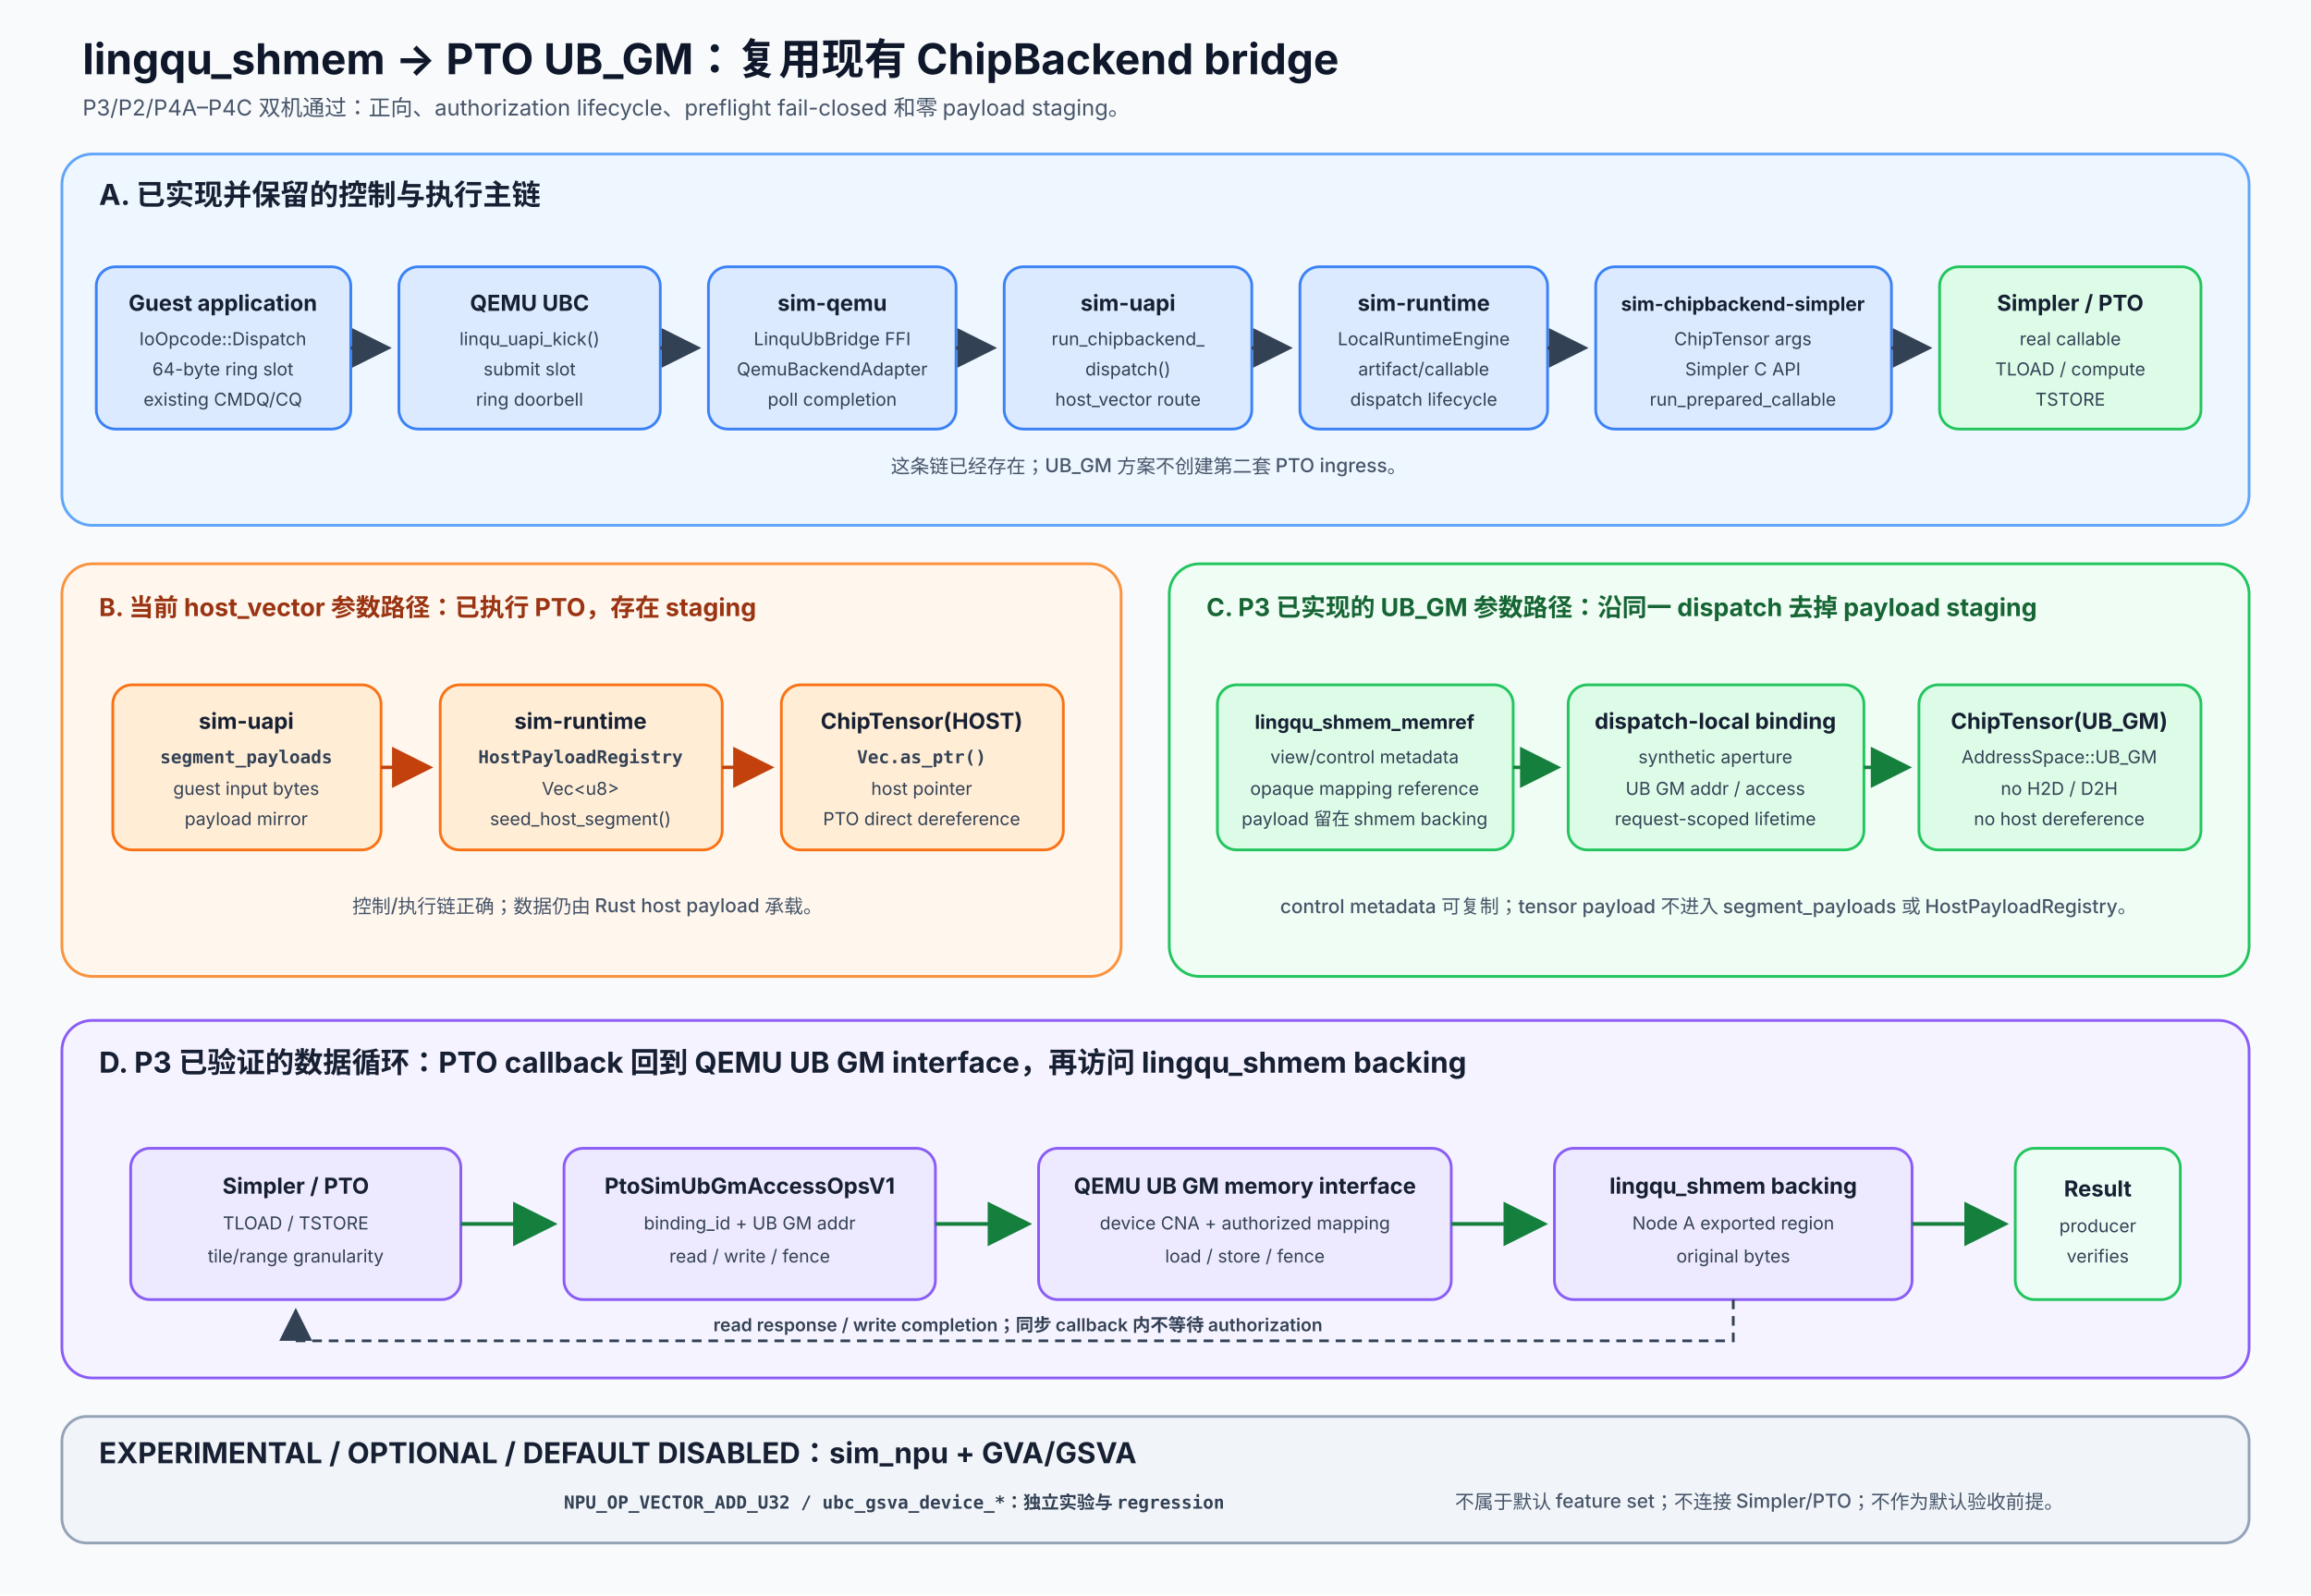
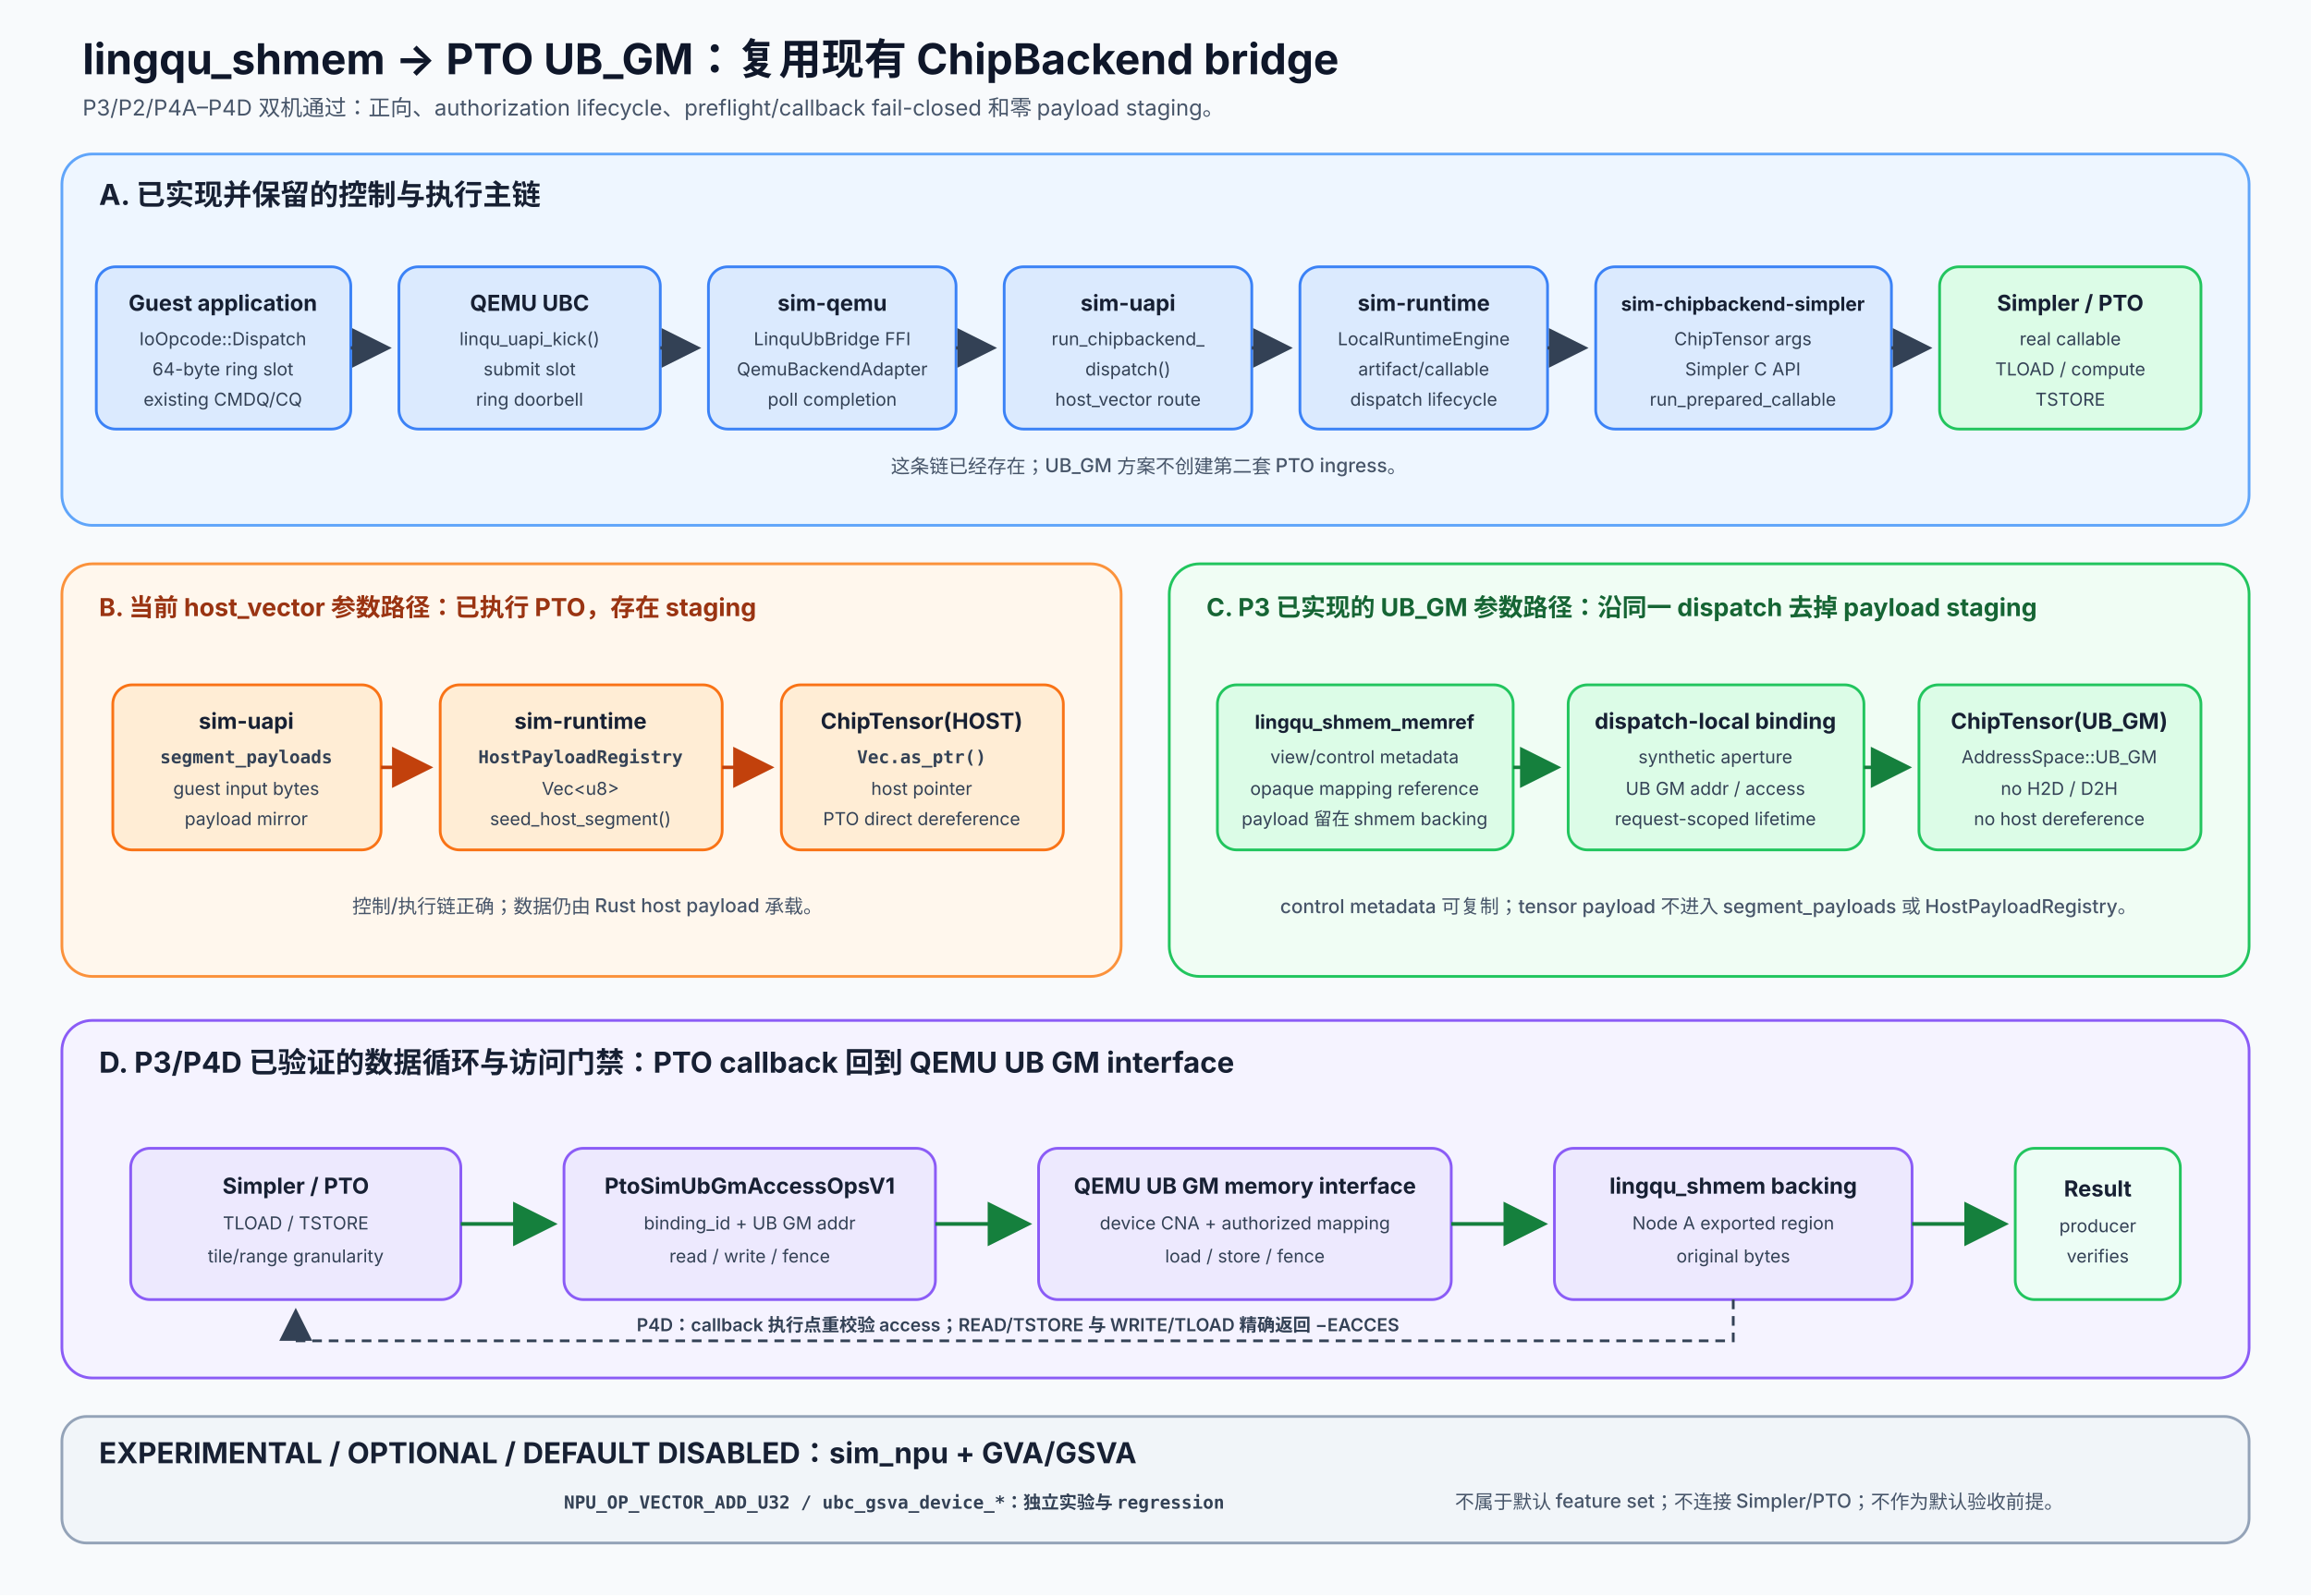
<svg xmlns="http://www.w3.org/2000/svg" width="1680" height="1160" viewBox="0 0 1680 1160" role="img" aria-labelledby="title desc">
  <defs>
    <marker id="arrow" markerWidth="12" markerHeight="12" refX="10" refY="6" orient="auto" markerUnits="strokeWidth">
      <path d="M0,0 L12,6 L0,12 z" fill="#334155" />
    </marker>
    <marker id="arrow-green" markerWidth="12" markerHeight="12" refX="10" refY="6" orient="auto" markerUnits="strokeWidth">
      <path d="M0,0 L12,6 L0,12 z" fill="#15803d" />
    </marker>
    <marker id="arrow-orange" markerWidth="12" markerHeight="12" refX="10" refY="6" orient="auto" markerUnits="strokeWidth">
      <path d="M0,0 L12,6 L0,12 z" fill="#c2410c" />
    </marker>
    <style>
      .title { font: 700 31px -apple-system, BlinkMacSystemFont, "Segoe UI", sans-serif; fill: #0f172a; }
      .subtitle { font: 400 16px -apple-system, BlinkMacSystemFont, "Segoe UI", sans-serif; fill: #475569; }
      .lane-title { font: 700 21px -apple-system, BlinkMacSystemFont, "Segoe UI", sans-serif; fill: #172033; }
      .box-title { font: 700 16px -apple-system, BlinkMacSystemFont, "Segoe UI", sans-serif; fill: #172033; }
      .box-title-small { font: 700 14px -apple-system, BlinkMacSystemFont, "Segoe UI", sans-serif; fill: #172033; }
      .box-text { font: 400 13px -apple-system, BlinkMacSystemFont, "Segoe UI", sans-serif; fill: #334155; }
      .edge-text { font: 600 13px -apple-system, BlinkMacSystemFont, "Segoe UI", sans-serif; fill: #334155; }
      .current-title { font: 700 18px -apple-system, BlinkMacSystemFont, "Segoe UI", sans-serif; fill: #9a3412; }
      .target-title { font: 700 18px -apple-system, BlinkMacSystemFont, "Segoe UI", sans-serif; fill: #166534; }
      .note { font: 500 14px -apple-system, BlinkMacSystemFont, "Segoe UI", sans-serif; fill: #475569; }
      .mono { font: 600 13px ui-monospace, SFMono-Regular, Menlo, monospace; fill: #334155; }
    </style>
  </defs>
  <rect width="1680" height="1160" fill="#f8fafc" />
  <text x="60" y="54" class="title">lingqu_shmem → PTO UB_GM：复用现有 ChipBackend bridge</text>
-   <text x="60" y="84" class="subtitle">P3/P2/P4A–P4C 双机通过：正向、authorization lifecycle、preflight fail-closed 和零 payload staging。</text>
+   <text x="60" y="84" class="subtitle">P3/P2/P4A–P4D 双机通过：正向、authorization lifecycle、preflight/callback fail-closed 和零 payload staging。</text>
  <rect x="45" y="112" width="1590" height="270" rx="22" fill="#eef6ff" stroke="#60a5fa" stroke-width="2" />
  <text x="72" y="149" class="lane-title">A. 已实现并保留的控制与执行主链</text>
  <g>
    <rect x="70" y="194" width="185" height="118" rx="14" fill="#dbeafe" stroke="#3b82f6" stroke-width="2" />
    <text x="162" y="226" text-anchor="middle" class="box-title">Guest application</text>
    <text x="162" y="251" text-anchor="middle" class="box-text">IoOpcode::Dispatch</text>
    <text x="162" y="273" text-anchor="middle" class="box-text">64-byte ring slot</text>
    <text x="162" y="295" text-anchor="middle" class="box-text">existing CMDQ/CQ</text>
    <rect x="290" y="194" width="190" height="118" rx="14" fill="#dbeafe" stroke="#3b82f6" stroke-width="2" />
    <text x="385" y="226" text-anchor="middle" class="box-title">QEMU UBC</text>
    <text x="385" y="251" text-anchor="middle" class="box-text">linqu_uapi_kick()</text>
    <text x="385" y="273" text-anchor="middle" class="box-text">submit slot</text>
    <text x="385" y="295" text-anchor="middle" class="box-text">ring doorbell</text>
    <rect x="515" y="194" width="180" height="118" rx="14" fill="#dbeafe" stroke="#3b82f6" stroke-width="2" />
    <text x="605" y="226" text-anchor="middle" class="box-title">sim-qemu</text>
    <text x="605" y="251" text-anchor="middle" class="box-text">LinquUbBridge FFI</text>
    <text x="605" y="273" text-anchor="middle" class="box-text">QemuBackendAdapter</text>
    <text x="605" y="295" text-anchor="middle" class="box-text">poll completion</text>
    <rect x="730" y="194" width="180" height="118" rx="14" fill="#dbeafe" stroke="#3b82f6" stroke-width="2" />
    <text x="820" y="226" text-anchor="middle" class="box-title">sim-uapi</text>
    <text x="820" y="251" text-anchor="middle" class="box-text">run_chipbackend_</text>
    <text x="820" y="273" text-anchor="middle" class="box-text">dispatch()</text>
    <text x="820" y="295" text-anchor="middle" class="box-text">host_vector route</text>
    <rect x="945" y="194" width="180" height="118" rx="14" fill="#dbeafe" stroke="#3b82f6" stroke-width="2" />
    <text x="1035" y="226" text-anchor="middle" class="box-title">sim-runtime</text>
    <text x="1035" y="251" text-anchor="middle" class="box-text">LocalRuntimeEngine</text>
    <text x="1035" y="273" text-anchor="middle" class="box-text">artifact/callable</text>
    <text x="1035" y="295" text-anchor="middle" class="box-text">dispatch lifecycle</text>
    <rect x="1160" y="194" width="215" height="118" rx="14" fill="#dbeafe" stroke="#3b82f6" stroke-width="2" />
    <text x="1267" y="226" text-anchor="middle" class="box-title-small">sim-chipbackend-simpler</text>
    <text x="1267" y="251" text-anchor="middle" class="box-text">ChipTensor args</text>
    <text x="1267" y="273" text-anchor="middle" class="box-text">Simpler C API</text>
    <text x="1267" y="295" text-anchor="middle" class="box-text">run_prepared_callable</text>
    <rect x="1410" y="194" width="190" height="118" rx="14" fill="#dcfce7" stroke="#22c55e" stroke-width="2" />
    <text x="1505" y="226" text-anchor="middle" class="box-title">Simpler / PTO</text>
    <text x="1505" y="251" text-anchor="middle" class="box-text">real callable</text>
    <text x="1505" y="273" text-anchor="middle" class="box-text">TLOAD / compute</text>
    <text x="1505" y="295" text-anchor="middle" class="box-text">TSTORE</text>
  </g>
  <path d="M255 253 H280" stroke="#334155" stroke-width="2.4" fill="none" marker-end="url(#arrow)" />
  <path d="M480 253 H505" stroke="#334155" stroke-width="2.4" fill="none" marker-end="url(#arrow)" />
  <path d="M695 253 H720" stroke="#334155" stroke-width="2.4" fill="none" marker-end="url(#arrow)" />
  <path d="M910 253 H935" stroke="#334155" stroke-width="2.4" fill="none" marker-end="url(#arrow)" />
  <path d="M1125 253 H1150" stroke="#334155" stroke-width="2.4" fill="none" marker-end="url(#arrow)" />
  <path d="M1375 253 H1400" stroke="#334155" stroke-width="2.4" fill="none" marker-end="url(#arrow)" />
  <text x="835" y="344" text-anchor="middle" class="note">这条链已经存在；UB_GM 方案不创建第二套 PTO ingress。</text>
  <rect x="45" y="410" width="770" height="300" rx="22" fill="#fff7ed" stroke="#fb923c" stroke-width="2" />
  <text x="72" y="448" class="current-title">B. 当前 host_vector 参数路径：已执行 PTO，存在 staging</text>
  <rect x="82" y="498" width="195" height="120" rx="14" fill="#ffedd5" stroke="#f97316" stroke-width="2" />
  <text x="179" y="530" text-anchor="middle" class="box-title">sim-uapi</text>
  <text x="179" y="555" text-anchor="middle" class="mono">segment_payloads</text>
  <text x="179" y="578" text-anchor="middle" class="box-text">guest input bytes</text>
  <text x="179" y="600" text-anchor="middle" class="box-text">payload mirror</text>
  <rect x="320" y="498" width="205" height="120" rx="14" fill="#ffedd5" stroke="#f97316" stroke-width="2" />
  <text x="422" y="530" text-anchor="middle" class="box-title">sim-runtime</text>
  <text x="422" y="555" text-anchor="middle" class="mono">HostPayloadRegistry</text>
  <text x="422" y="578" text-anchor="middle" class="box-text">Vec&lt;u8&gt;</text>
  <text x="422" y="600" text-anchor="middle" class="box-text">seed_host_segment()</text>
  <rect x="568" y="498" width="205" height="120" rx="14" fill="#ffedd5" stroke="#f97316" stroke-width="2" />
  <text x="670" y="530" text-anchor="middle" class="box-title">ChipTensor(HOST)</text>
  <text x="670" y="555" text-anchor="middle" class="mono">Vec.as_ptr()</text>
  <text x="670" y="578" text-anchor="middle" class="box-text">host pointer</text>
  <text x="670" y="600" text-anchor="middle" class="box-text">PTO direct dereference</text>
  <path d="M277 558 H310" stroke="#c2410c" stroke-width="2.5" fill="none" marker-end="url(#arrow-orange)" />
  <path d="M525 558 H558" stroke="#c2410c" stroke-width="2.5" fill="none" marker-end="url(#arrow-orange)" />
  <text x="427" y="664" text-anchor="middle" class="note">控制/执行链正确；数据仍由 Rust host payload 承载。</text>
  <rect x="850" y="410" width="785" height="300" rx="22" fill="#f0fdf4" stroke="#22c55e" stroke-width="2" />
  <text x="877" y="448" class="target-title">C. P3 已实现的 UB_GM 参数路径：沿同一 dispatch 去掉 payload staging</text>
  <rect x="885" y="498" width="215" height="120" rx="14" fill="#dcfce7" stroke="#22c55e" stroke-width="2" />
  <text x="992" y="530" text-anchor="middle" class="box-title-small">lingqu_shmem_memref</text>
  <text x="992" y="555" text-anchor="middle" class="box-text">view/control metadata</text>
  <text x="992" y="578" text-anchor="middle" class="box-text">opaque mapping reference</text>
  <text x="992" y="600" text-anchor="middle" class="box-text">payload 留在 shmem backing</text>
  <rect x="1140" y="498" width="215" height="120" rx="14" fill="#dcfce7" stroke="#22c55e" stroke-width="2" />
  <text x="1247" y="530" text-anchor="middle" class="box-title">dispatch-local binding</text>
  <text x="1247" y="555" text-anchor="middle" class="box-text">synthetic aperture</text>
  <text x="1247" y="578" text-anchor="middle" class="box-text">UB GM addr / access</text>
  <text x="1247" y="600" text-anchor="middle" class="box-text">request-scoped lifetime</text>
  <rect x="1395" y="498" width="205" height="120" rx="14" fill="#dcfce7" stroke="#22c55e" stroke-width="2" />
  <text x="1497" y="530" text-anchor="middle" class="box-title">ChipTensor(UB_GM)</text>
  <text x="1497" y="555" text-anchor="middle" class="box-text">AddressSpace::UB_GM</text>
  <text x="1497" y="578" text-anchor="middle" class="box-text">no H2D / D2H</text>
  <text x="1497" y="600" text-anchor="middle" class="box-text">no host dereference</text>
  <path d="M1100 558 H1130" stroke="#15803d" stroke-width="2.5" fill="none" marker-end="url(#arrow-green)" />
  <path d="M1355 558 H1385" stroke="#15803d" stroke-width="2.5" fill="none" marker-end="url(#arrow-green)" />
  <text x="1242" y="664" text-anchor="middle" class="note">control metadata 可复制；tensor payload 不进入 segment_payloads 或 HostPayloadRegistry。</text>
  <rect x="45" y="742" width="1590" height="260" rx="22" fill="#f5f3ff" stroke="#8b5cf6" stroke-width="2" />
-   <text x="72" y="780" class="lane-title">D. P3 已验证的数据循环：PTO callback 回到 QEMU UB GM interface，再访问 lingqu_shmem backing</text>
+   <text x="72" y="780" class="lane-title">D. P3/P4D 已验证的数据循环与访问门禁：PTO callback 回到 QEMU UB GM interface</text>
  <rect x="95" y="835" width="240" height="110" rx="14" fill="#ede9fe" stroke="#8b5cf6" stroke-width="2" />
  <text x="215" y="868" text-anchor="middle" class="box-title">Simpler / PTO</text>
  <text x="215" y="894" text-anchor="middle" class="box-text">TLOAD / TSTORE</text>
  <text x="215" y="918" text-anchor="middle" class="box-text">tile/range granularity</text>
  <rect x="410" y="835" width="270" height="110" rx="14" fill="#ede9fe" stroke="#8b5cf6" stroke-width="2" />
  <text x="545" y="868" text-anchor="middle" class="box-title">PtoSimUbGmAccessOpsV1</text>
  <text x="545" y="894" text-anchor="middle" class="box-text">binding_id + UB GM addr</text>
  <text x="545" y="918" text-anchor="middle" class="box-text">read / write / fence</text>
  <rect x="755" y="835" width="300" height="110" rx="14" fill="#ede9fe" stroke="#8b5cf6" stroke-width="2" />
  <text x="905" y="868" text-anchor="middle" class="box-title">QEMU UB GM memory interface</text>
  <text x="905" y="894" text-anchor="middle" class="box-text">device CNA + authorized mapping</text>
  <text x="905" y="918" text-anchor="middle" class="box-text">load / store / fence</text>
  <rect x="1130" y="835" width="260" height="110" rx="14" fill="#ede9fe" stroke="#8b5cf6" stroke-width="2" />
  <text x="1260" y="868" text-anchor="middle" class="box-title">lingqu_shmem backing</text>
  <text x="1260" y="894" text-anchor="middle" class="box-text">Node A exported region</text>
  <text x="1260" y="918" text-anchor="middle" class="box-text">original bytes</text>
  <rect x="1465" y="835" width="120" height="110" rx="14" fill="#ecfdf5" stroke="#22c55e" stroke-width="2" />
  <text x="1525" y="870" text-anchor="middle" class="box-title">Result</text>
  <text x="1525" y="896" text-anchor="middle" class="box-text">producer</text>
  <text x="1525" y="918" text-anchor="middle" class="box-text">verifies</text>
  <path d="M335 890 H400" stroke="#15803d" stroke-width="2.7" fill="none" marker-end="url(#arrow-green)" />
  <path d="M680 890 H745" stroke="#15803d" stroke-width="2.7" fill="none" marker-end="url(#arrow-green)" />
  <path d="M1055 890 H1120" stroke="#15803d" stroke-width="2.7" fill="none" marker-end="url(#arrow-green)" />
  <path d="M1390 890 H1455" stroke="#15803d" stroke-width="2.7" fill="none" marker-end="url(#arrow-green)" />
  <path d="M1260 945 V975 H215 V955" stroke="#334155" stroke-width="2" stroke-dasharray="7 5" fill="none" marker-end="url(#arrow)" />
-   <text x="740" y="968" text-anchor="middle" class="edge-text">read response / write completion；同步 callback 内不等待 authorization</text>
+   <text x="740" y="968" text-anchor="middle" class="edge-text">P4D：callback 执行点重校验 access；READ/TSTORE 与 WRITE/TLOAD 精确返回 −EACCES</text>
  <rect x="45" y="1030" width="1590" height="92" rx="18" fill="#f1f5f9" stroke="#94a3b8" stroke-width="2" />
  <text x="72" y="1064" class="lane-title">EXPERIMENTAL / OPTIONAL / DEFAULT DISABLED：sim_npu + GVA/GSVA</text>
  <text x="650" y="1097" text-anchor="middle" class="mono">NPU_OP_VECTOR_ADD_U32 / ubc_gsva_device_*：独立实验与 regression</text>
  <text x="1500" y="1097" text-anchor="end" class="note">不属于默认 feature set；不连接 Simpler/PTO；不作为默认验收前提。</text>
</svg>
